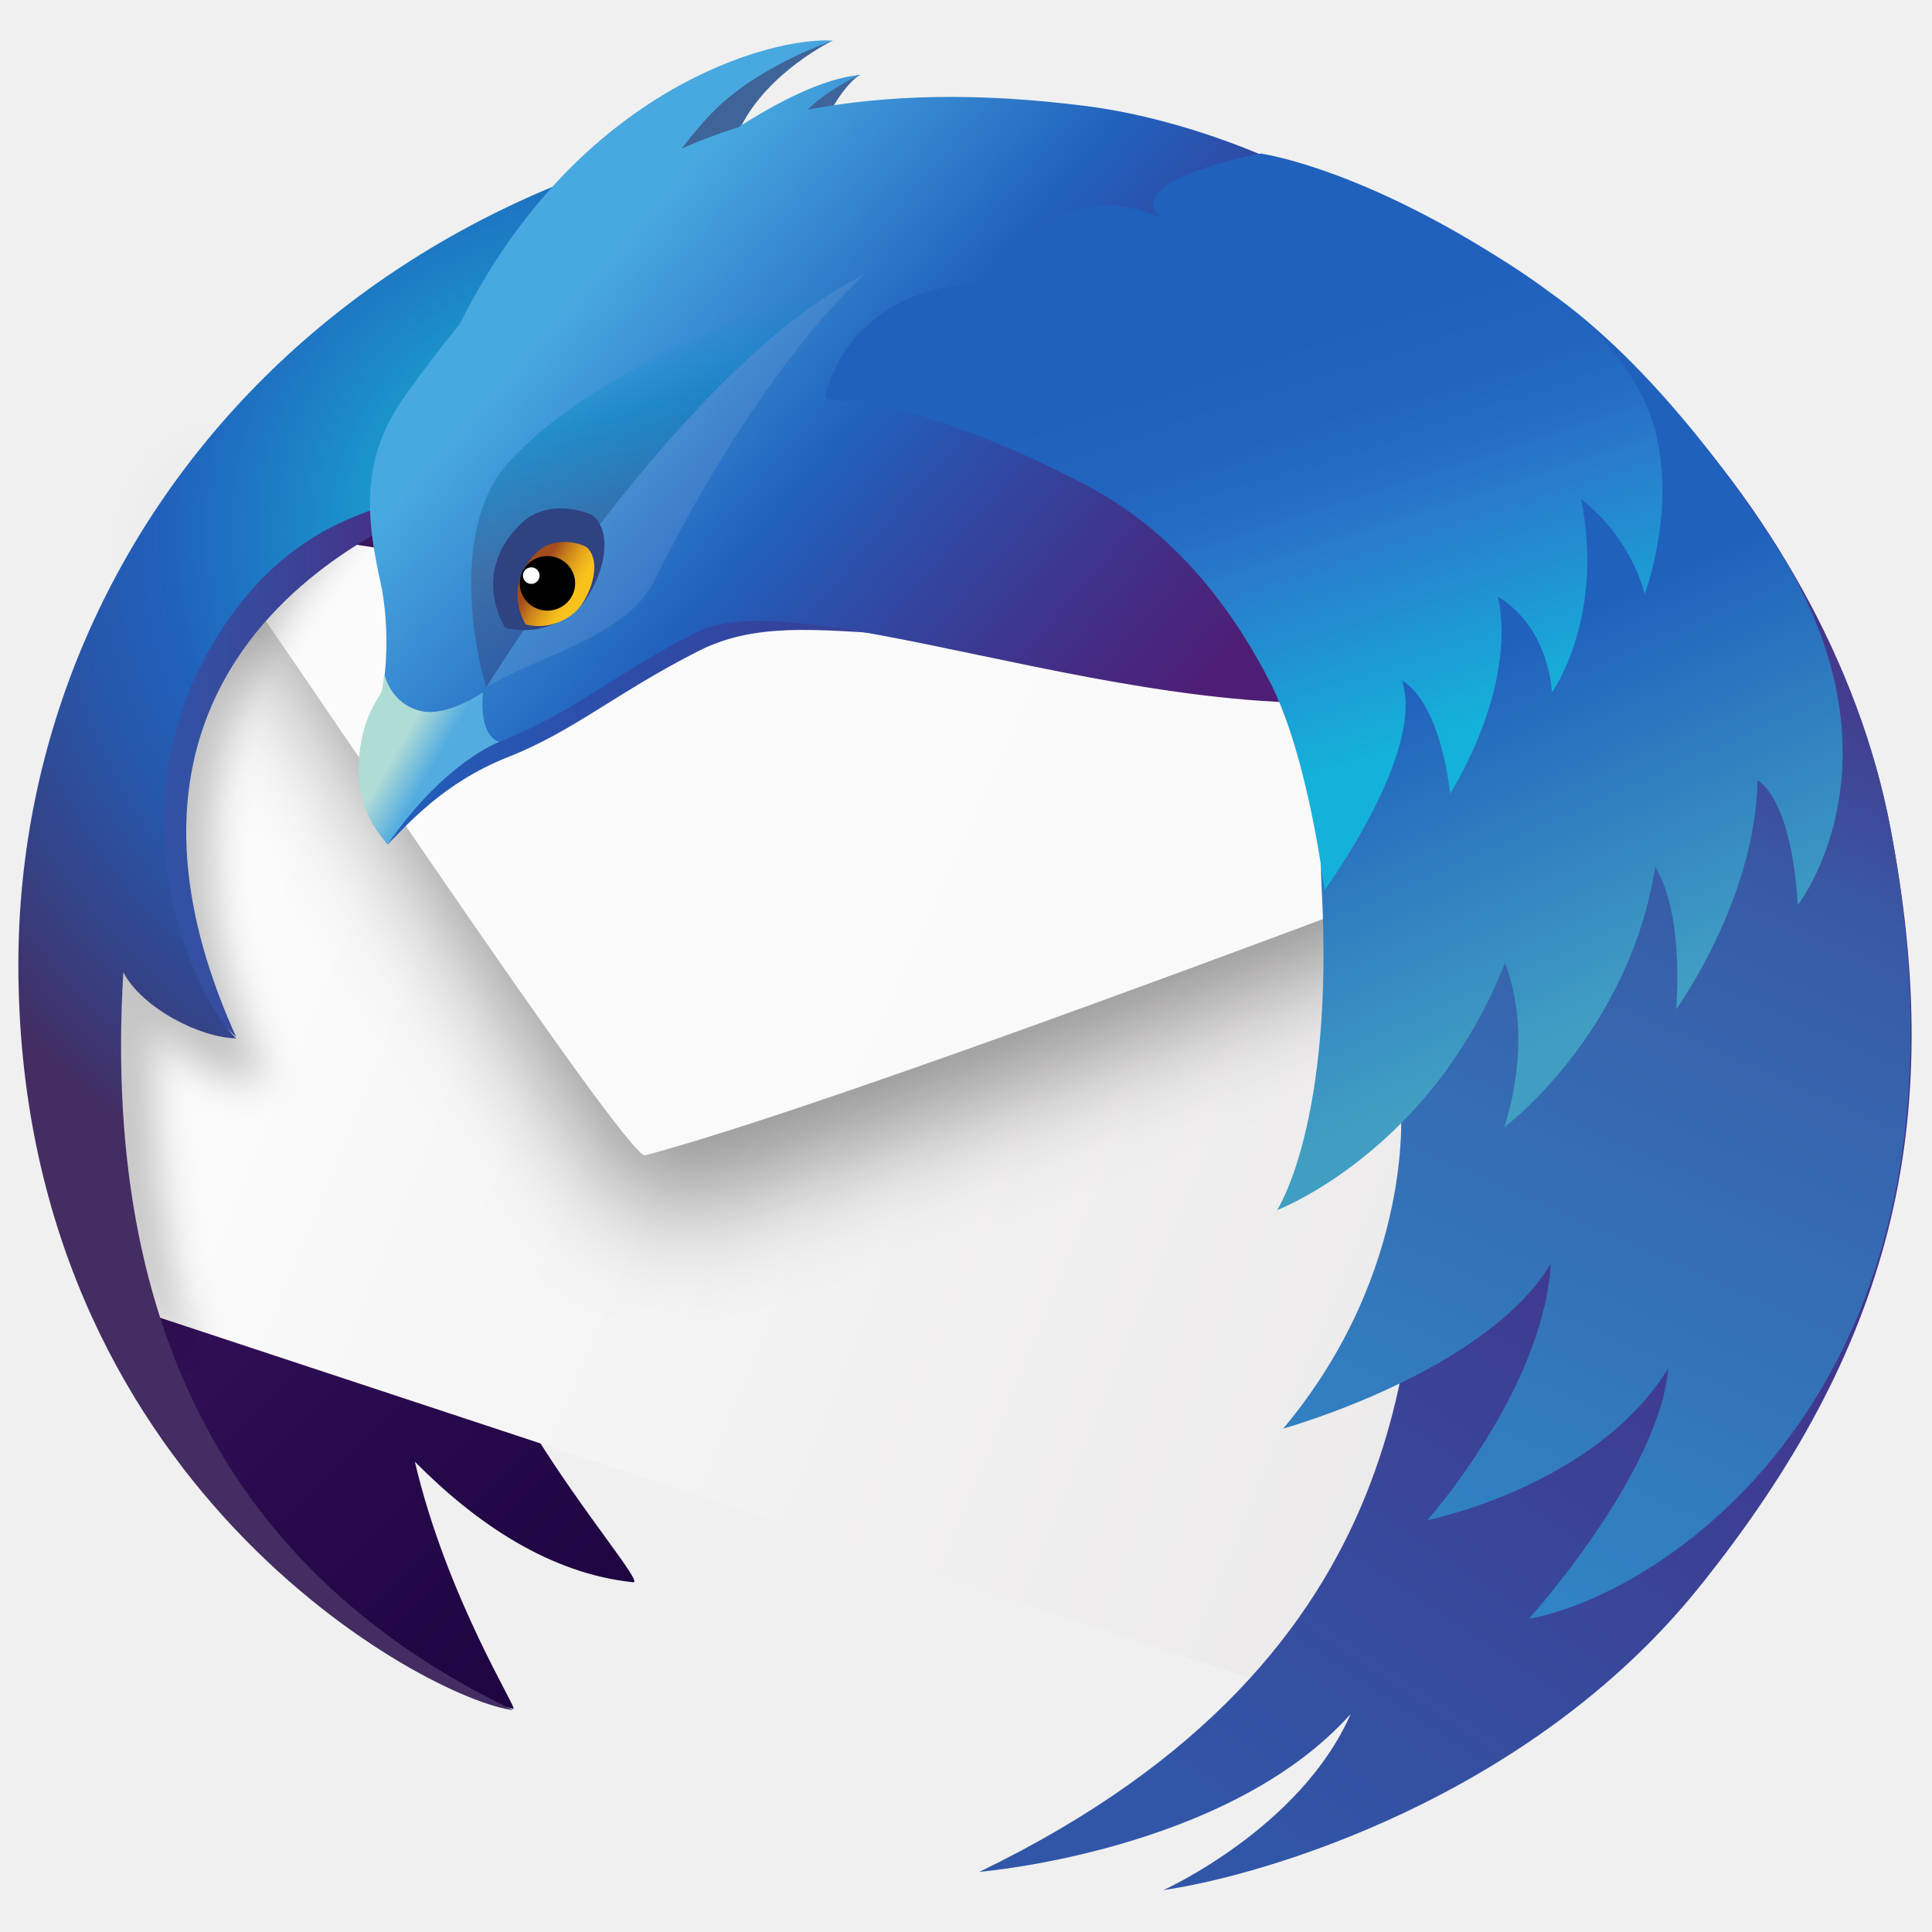
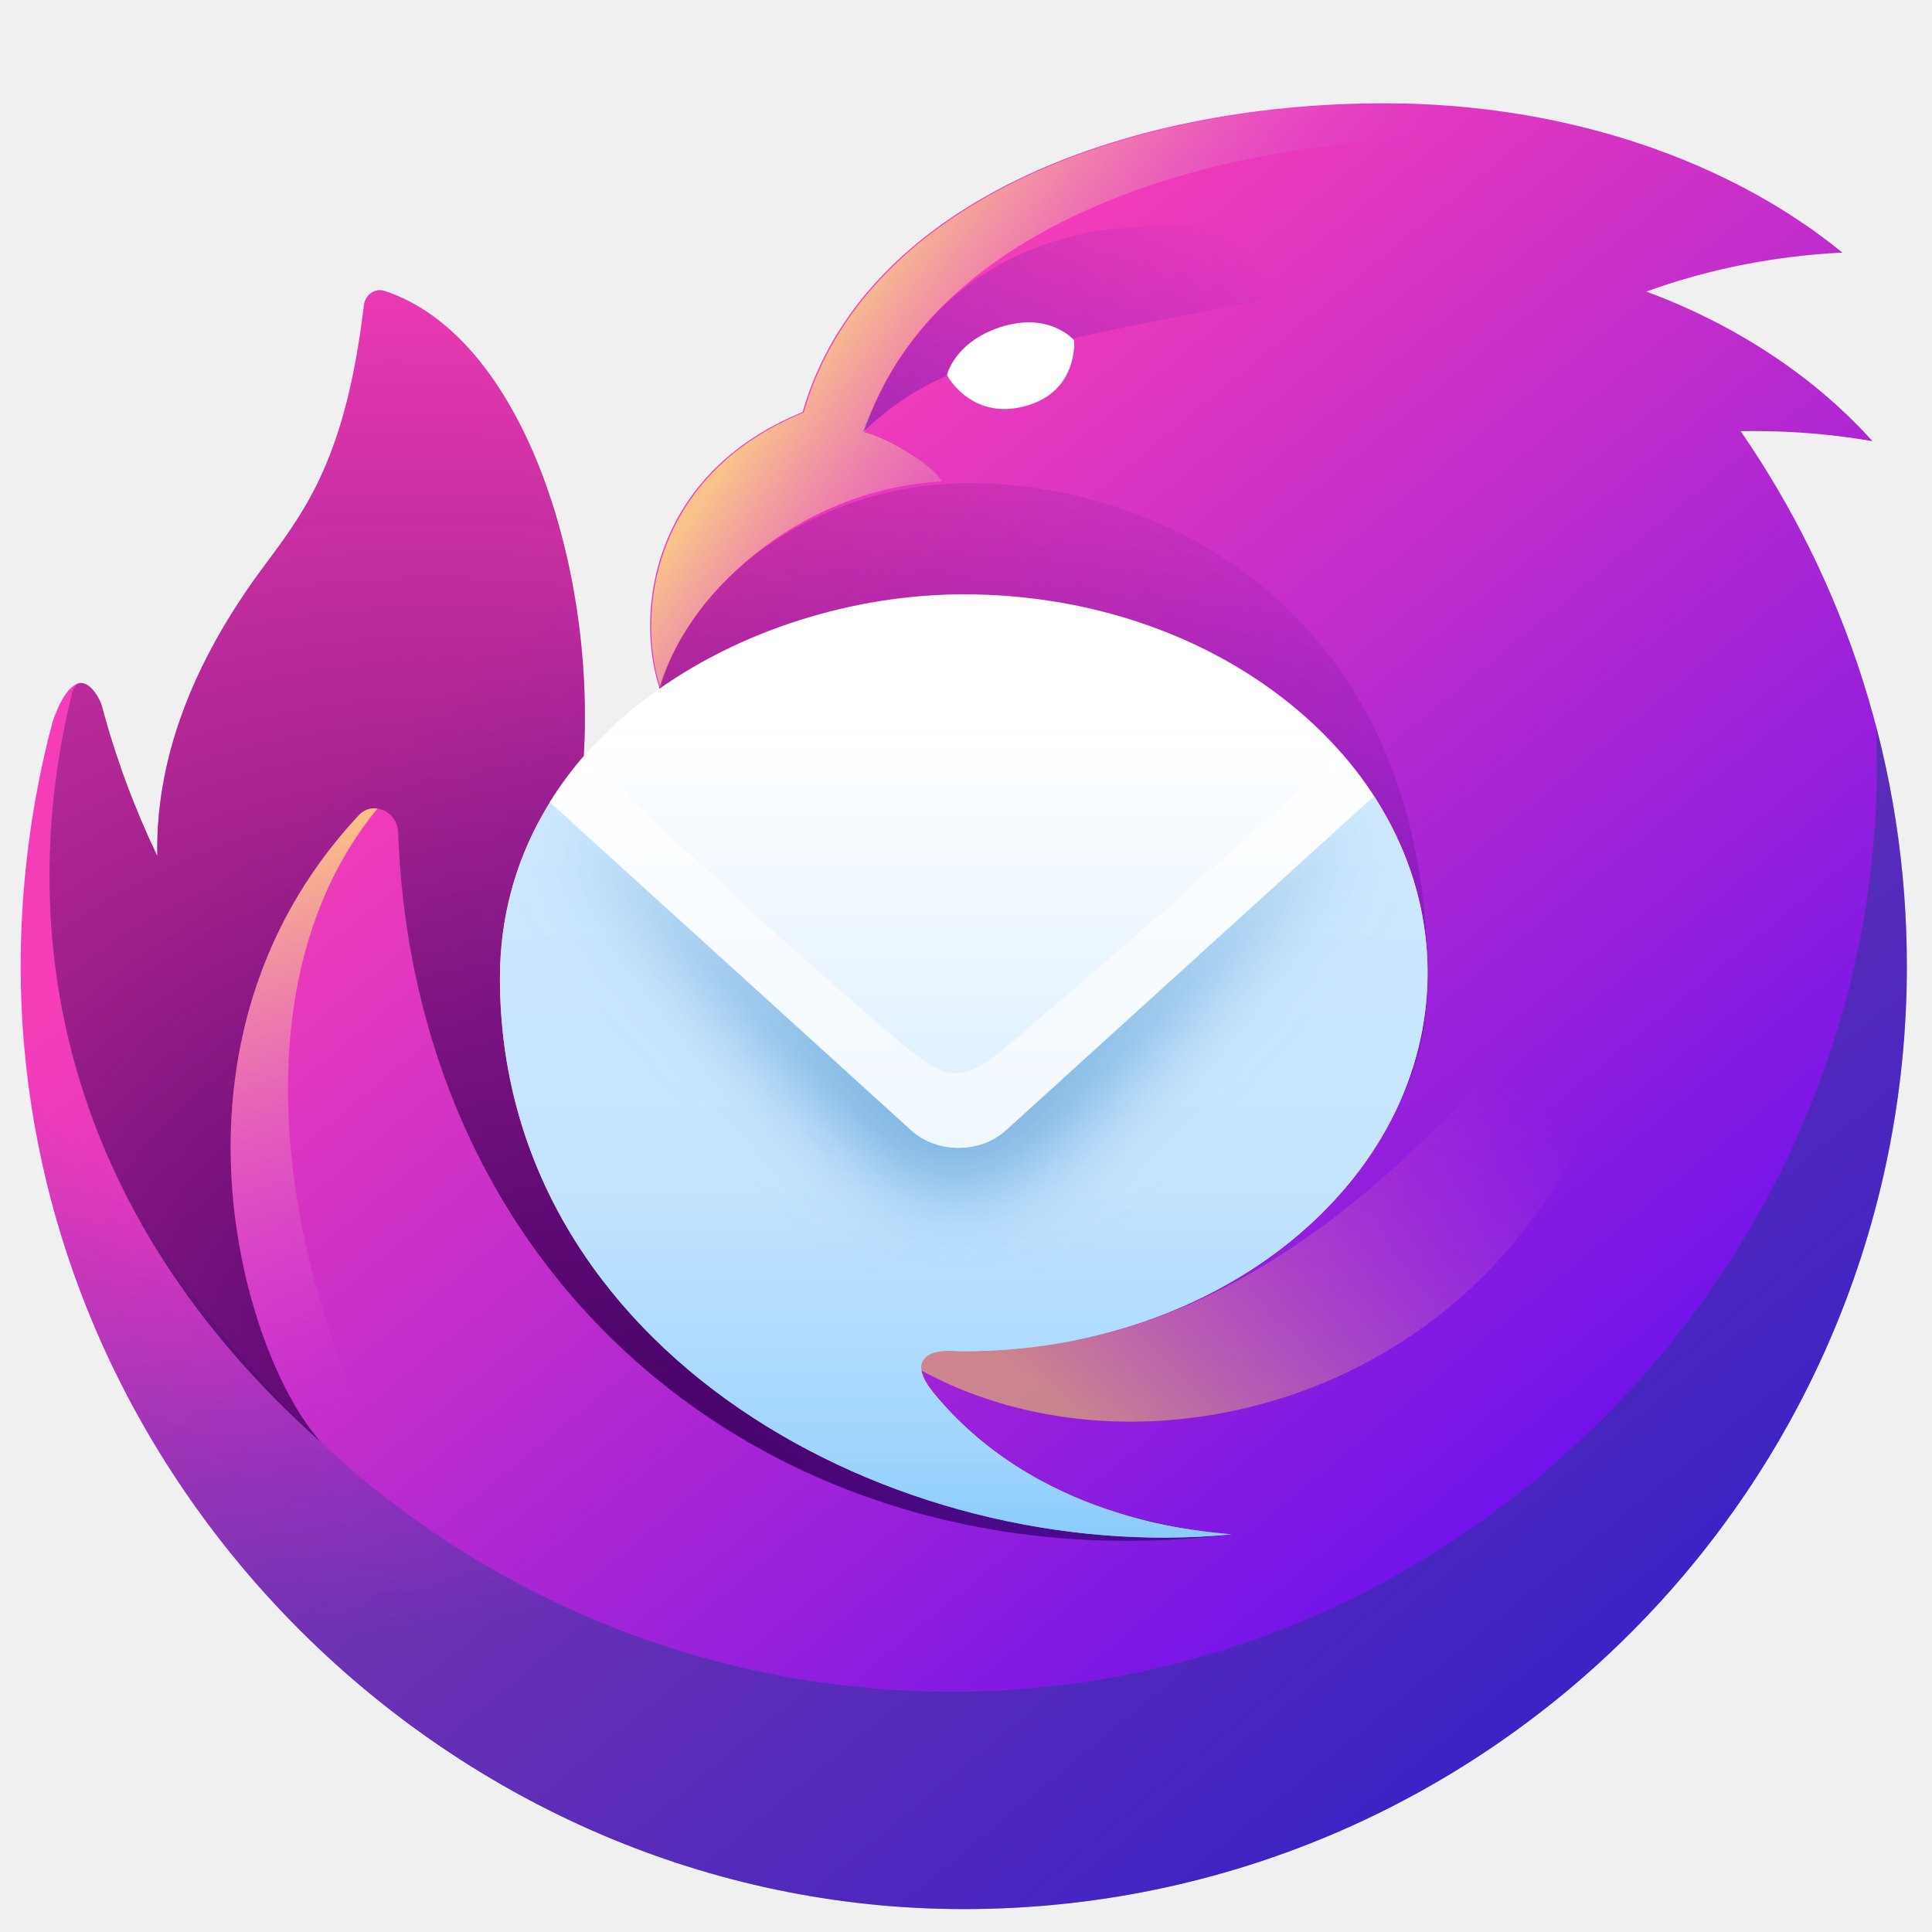
- <svg xmlns="http://www.w3.org/2000/svg" fill="none" version="1.1" viewBox="0 0 526 526">
-   <path d="m399.24 84.613c-30.266-19.646-68.973-26.005-90.336-28.226-22.863-2.375-42.72-1.956-60.186 0.591-1.48-0.019-2.951-0.077-4.439-0.077-1.136 0-2.255 0.048-3.396 0.06 0.469-0.57 0.795-0.923 0.795-0.923s-0.918 0.143-2.722 0.954c-5.671 0.091-11.314 0.286-16.875 0.664 7.746-8.437 14.091-12.859 14.091-12.859s-7.531 1.095-21.273 13.473c-6.537 0.597-12.984 1.39-19.323 2.375 14.439-19.418 29.544-27.594 29.544-27.594s-18.309-3.704-46.976 24.922c-2.399 2.396-4.624 4.886-6.775 7.409-83.553 20.092-143.35 73.708-143.35 136.72 0 12.357-3.817 25.948 0.298 39.519-1.645 21.68 1.858 80.837 1.858 80.837s22.619 121.64 109.6 142.79c1.381 0.325-18.174-30.325-26.823-67.289 16.842 17.024 36.912 30.486 59.439 32.82 2.766 0.284-12.867-17.92-26.559-39.893l197.65 66.175c103.38-44.123 91.342-40.147 113.54-64.037 48.899-52.598 55.745-82.444 43.427-170.56-8.335-59.483-52.514-118.4-101.21-137.86z" clip-rule="evenodd" fill="url(#paint0_linear_1643_13650)" fill-rule="evenodd" />
-   <path d="m52.352 140.17-29.515 166.76 16.366 50.388 326.7 107.94 60.588-255.99-374.13-69.097z" clip-rule="evenodd" fill="url(#paint1_linear_1643_13650)" fill-rule="evenodd" />
-   <g filter="url(#filter0_f_1643_13650)" opacity=".4">
-     <path d="m58.092 143.78s1.586 8.841 8.935 18.627c7.305 9.875 105.42 169.92 110.35 168.51 64.275-18.384 297.48-116.19 297.48-116.19l-416.76-70.949z" clip-rule="evenodd" fill="#000" fill-rule="evenodd" />
+ <svg xmlns="http://www.w3.org/2000/svg" width="526" height="526" viewBox="0 0 526 526" fill="none">
+   <g clip-path="url(#clip0_718_12348)">
+     <path d="M218.441 112.243L218.491 112.243C234.66 55.718 305.118 28.123 376.918 28.123C426.525 28.123 471.07 43.835 501.598 68.768C482.686 69.705 464.694 73.406 448.225 79.378C472.894 88.543 494.086 102.653 509.796 120.108C499.375 118.307 488.565 117.359 477.482 117.359C476.287 117.359 475.095 117.37 473.906 117.392C502.444 158.769 519.155 208.933 519.155 263C519.155 404.807 404.198 519.764 262.391 519.764C122.77 519.764 5.626 402.861 5.626 263C5.626 240.911 8.566 218.097 14.264 196.714C15.755 192.222 17.839 187.915 20.608 186.339C24.072 184.367 27.221 190.247 27.731 192.162C31.494 206.289 36.564 219.953 42.817 233.041C42.271 203.722 54.793 177.025 72.024 153.925C83.509 138.528 94.155 124.255 99.073 83.079C99.403 80.315 102.024 78.325 104.669 79.191C142.058 91.432 162.045 153.685 158.933 205.742C179.588 208.694 179.492 187.12 179.492 187.12C172.89 166.831 177.292 129.116 218.374 112.243L218.441 112.243Z" fill="url(#paint0_linear_718_12348)" />
+     <path opacity="0.9" d="M510.755 197.612C516.999 338.835 400.905 460.588 259.335 460.588C126.811 460.588 18.212 358.157 8.389 228.148C6.658 240.158 5.721 252.426 5.633 264.895C6.639 404.018 123.498 519.764 262.391 519.764C404.198 519.764 519.155 404.807 519.155 263C519.155 240.403 516.236 218.489 510.755 197.612Z" fill="url(#paint1_radial_718_12348)" />
+     <path d="M256.429 131.079C253.661 126.182 240.887 118.944 235.307 117.68C256.429 50.007 364.068 29.23 429.948 41.203C457.359 46.186 491.507 61.132 501.892 68.889C471.363 43.956 426.818 28.244 377.211 28.244C305.411 28.244 234.953 55.84 218.784 112.364L218.734 112.364L218.667 112.364C177.585 129.237 173.188 166.964 179.791 187.252C186.125 163.051 216.287 133.312 256.429 131.079Z" fill="url(#paint2_linear_718_12348)" />
+     <path d="M330.75 84.221C273.074 95.57 254.225 99.278 234.92 117.629C256.6 60.233 311.941 48.605 377.879 74.764C359.731 78.519 344.187 81.577 330.75 84.221Z" fill="url(#paint3_linear_718_12348)" />
+     <g style="mix-blend-mode:multiply">
+       <path d="M19.564 188.854C3.808 253.365 15.983 329.192 87.569 392.825C66.257 369.524 40.241 283.469 97.657 221.988C101.525 217.846 108.179 220.894 108.389 226.557C113.119 354.321 216.22 432.355 335.076 417.762C298.248 415.693 176.455 373.038 267.053 356.16C314.411 347.338 388.663 333.505 388.663 266.887C388.663 158.878 305.15 127.301 254.514 131.999C219.855 135.215 189.009 157.205 179.512 187.111C183.157 198.904 168.629 207.16 158.933 205.774C162.045 153.717 142.058 91.432 104.669 79.191C102.024 78.325 99.403 80.315 99.073 83.079C94.155 124.255 83.509 138.528 72.024 153.925C54.793 177.025 42.272 203.722 42.818 233.041C36.564 219.953 31.494 206.29 27.731 192.162C27.309 190.576 25.016 186.158 22.241 185.949C20.738 185.837 19.943 187.304 19.564 188.854Z" fill="url(#paint4_radial_718_12348)" />
+     </g>
+     <path d="M235.24 362.698C304.959 419.308 445.179 376.866 445.179 239.214C388.568 325.023 316.469 384.208 235.24 362.698Z" fill="url(#paint5_linear_718_12348)" />
+     <path d="M97.656 221.988C99.128 220.412 101.005 219.87 102.779 220.117C51.382 282.799 92.835 392.896 121.287 419.94C122.877 424.444 94.299 401.024 90.358 395.54C68.718 377.179 37.701 286.186 97.656 221.988Z" fill="url(#paint6_linear_718_12348)" />
+     <path d="M262.39 367.882C332.131 367.882 388.667 321.751 388.667 264.846C388.667 207.94 332.131 161.81 262.39 161.81C202.893 161.81 136.09 200.517 136.112 266.35C136.146 368.084 243.619 426.61 335.23 417.75C328.35 416.952 285.422 414.672 256.406 381.848C253.789 378.888 249.246 373.728 251.307 370.372C253.367 367.017 259.028 367.882 262.39 367.882Z" fill="url(#paint7_linear_718_12348)" />
+     <path opacity="0.6" d="M374.911 218.035L275.114 313.524C266.257 319.815 256.83 320.278 247.522 314.564L149.65 218.379C152.407 213.935 155.547 209.675 159.034 205.63C162.561 208.928 165.975 212.126 169.307 215.247C195.019 239.33 215.802 258.795 245.092 283.794C258.315 295.08 262.424 294.858 275.387 283.794C308.905 255.188 333.409 233.539 365.274 205.092C368.858 209.193 372.083 213.518 374.911 218.035Z" fill="white" />
+     <path opacity="0.7" fill-rule="evenodd" clip-rule="evenodd" d="M262.389 367.882C332.13 367.882 388.667 321.751 388.667 264.846C388.667 247.47 383.395 231.099 374.087 216.74L273.862 307.769C266.863 314.126 255.073 314.126 248.074 307.769L149.713 218.433C141.153 232.193 136.106 248.246 136.112 266.35C136.146 368.085 243.619 426.61 335.23 417.751C334.814 417.702 334.267 417.649 333.6 417.583L333.6 417.583C323.214 416.565 283.668 412.689 256.405 381.848C253.789 378.889 249.246 373.728 251.306 370.372C253.036 367.555 257.306 367.713 260.62 367.837C261.253 367.86 261.85 367.882 262.389 367.882Z" fill="url(#paint8_linear_718_12348)" />
+     <mask id="mask0_718_12348" style="mask-type:luminance" maskUnits="userSpaceOnUse" x="136" y="216" width="253" height="203">
+       <path opacity="0.7" fill-rule="evenodd" clip-rule="evenodd" d="M262.389 367.882C332.13 367.882 388.667 321.751 388.667 264.846C388.667 247.47 383.395 231.099 374.087 216.74L273.862 307.769C266.863 314.126 255.073 314.126 248.074 307.769L149.713 218.433C141.153 232.193 136.106 248.246 136.112 266.35C136.146 368.085 243.619 426.61 335.23 417.751C334.814 417.702 334.267 417.649 333.6 417.583L333.6 417.583C323.214 416.565 283.668 412.689 256.405 381.848C253.789 378.889 249.246 373.728 251.306 370.372C253.036 367.555 257.306 367.713 260.62 367.837C261.253 367.86 261.85 367.882 262.389 367.882Z" fill="white" />
+     </mask>
+     <g mask="url(#mask0_718_12348)">
+       <g filter="url(#filter0_f_718_12348)">
+         <path fill-rule="evenodd" clip-rule="evenodd" d="M233.078 308.374C214.481 289.018 158.781 224.723 158.781 224.723L163.092 224.908L250.285 290.034C256.818 294.779 266.129 294.731 272.603 289.92L358.103 224.992L362.642 224.639C362.642 224.639 308.764 287.412 288.128 308.093C267.491 328.774 251.675 327.73 233.078 308.374Z" fill="#458FCD" />
+       </g>
+     </g>
+     <path d="M280.106 110.272C293.619 106.016 292.437 92.638 292.437 92.638C292.437 92.638 285.676 84.683 272.288 89.092C259.755 93.219 257.812 102.142 257.812 102.142C257.812 102.142 264.659 115.136 280.106 110.272Z" fill="white" />
  </g>
-   <path d="m56.36 141.92s1.586 8.155 8.935 17.182c7.305 9.109 105.42 156.74 110.35 155.44 64.275-16.957 297.48-107.18 297.48-107.18l-416.76-65.445z" clip-rule="evenodd" fill="url(#paint2_linear_1643_13650)" fill-rule="evenodd" />
-   <g filter="url(#filter1_f_1643_13650)" opacity=".223">
-     <path d="m95.235 143.33c-40.836 46.707-48.379 96.958-22.629 150.75-13.529 0-23.867-5.213-31.014-15.641-0.603 40.753 3.888 73.349 13.473 97.79-11.108-11.701-18.136-22.191-21.084-31.472-11.726-36.913-11.677-90.268 0-131.37 10.227-35.997 44.096-82.656 61.254-88.432 6.547-2.204 6.547 3.92 0 18.371z" clip-rule="evenodd" fill="#000" fill-rule="evenodd" />
-   </g>
-   <g clip-rule="evenodd" fill-rule="evenodd">
-     <path d="m125.44 135.02s-112.96 32.874-61.13 147.33c0 0-23.767-21.625-37.918-49.274-0.637-1.238 23.587-86.757 23.587-86.757l75.461-11.297z" fill="url(#paint3_linear_1643_13650)" />
-     <path d="m64.31 282.7c-9.824-0.168-25.608-8.222-30.728-17.972-6.399 105.98 37.114 167.87 106.2 200.88-22.573-2.571-134.78-61.411-134.78-203 0-120.39 96.136-228.01 246.59-232.94 0.922 6.749-74.588 23.674-77.003 31.632-3.749 12.386-12.365 25.87-19.632 36.678-9.848 14.645 13.685 27.168-3.609 31.113-26.023 5.934-60.734 2.649-86.329 35.713-38.475 49.706-12.801 106.56-0.703 117.9z" fill="url(#paint4_radial_1643_13650)" />
-     <path d="m291.05 33.191c-97.434-7.429-147.58 31.312-179.77 76.361-11.724 16.398-10.44 31.456-6.404 49.647 1.735 7.766 3.488 11.487 1.376 19.403-1.165 4.368-0.971 8.446-2.417 11.022-2.002 3.561-4.55 7.454-5.404 13.849-2.133 15.968 3.555 21.054 7.109 26.425 5.064-4.996 14.955-16.756 32.79-23.781s29.569-17.582 51.921-28.915c30.54-15.478 66.336 8.004 134.21-14.095 20.885-6.801 68.882-77.454 80.276-80.167-31.732-34.869-85.715-47.619-113.68-49.749z" fill="url(#paint5_linear_1643_13650)" />
-     <path d="m226.68 11.067s-17.397 8.35-24.973 23.439c17.493-8.763 27.647-13.55 32.447-14.12 0 0-4.598 2.213-10.3 14.249 10.081-3.209 13.552-5.231 16.32-5.262 0 0-0.804 1.265-1.538 13.278-15.481-4.986-45.278 0.823-61.128 10.688-5.377-28.487 49.172-42.272 49.172-42.272z" fill="#3F6499" />
-     <path d="m295.91 28.9c-29.865-3.845-54.83-3.088-76.055 0.975 6.675-6.357 14.398-9.489 14.398-9.489-10.009 0.879-22.502 7.371-33.222 14.245-5.402 1.713-10.549 3.646-15.425 5.805 2.985-3.91 6.458-8.087 9.852-11.293 12.604-11.911 31.32-18.076 31.32-18.076-15.975-1.166-69.437 12.434-101.61 77.183-5.273 6.382-10.192 12.932-14.88 19.492-12.102 16.932-10.774 32.475-6.6 51.26 1.778 8.021 2.106 20.824 0.351 29.098-0.351 1.657-4.932 5.938-6.107 17.48-1.256 12.247 3.141 18.26 7.476 23.236 15.404-22.384 30.6-26.82 30.6-26.82 21.561-8.778 30.536-18.152 53.616-29.852 31.534-15.989 141.8 36.192 211.88 13.373 21.565-7.018-8.301-98.226 3.471-101.03-32.767-36.006-80.345-51.893-109.06-55.591z" fill="url(#paint6_linear_1643_13650)" />
-     <path d="m514.64 225.23c-17.274-89.677-100.39-171.26-167.22-175.78-29.662-2.008-20.553 13.106-39.112 18.862-79.982 24.804-81.205 39.285-81.205 39.285 169.59 7.921 172.16 174.36 126.74 216.46 12.78-2.962 26.637-18.488 39.363-42.863-1.528 10.228-2.839 22.774-4.747 36.772-5.819 42.715 1.718 131.94-121.8 191.65 0 0 67.567-5.488 101.07-42.968-13.625 31.136-51.013 47.955-51.013 47.955 27.514-3.999 99.789-25.192 145.83-82.408 52.109-64.763 67.78-125.52 52.091-206.97z" fill="url(#paint7_linear_1643_13650)" />
-     <path d="m349.37 388.94s55.094-15.306 72.849-44.868c-2.154 34.469-33.618 69.818-33.618 69.818s45.998-9.251 65.613-41.416c-2.555 29.025-37.968 68.252-37.968 68.252 36.204-6.457 127.17-63.56 98.397-215.5-16.994-89.729-100.39-171.26-167.22-175.78-29.661-2.008-20.553 13.106-39.112 18.862-79.982 24.804-81.205 39.285-81.205 39.285 169.59 7.921 214.66 96.121 126.74 214.11 12.78-2.964 17.904-9.943 27.505-21.365-4e-3 0 4.35 45.173-31.984 88.604z" fill="url(#paint8_linear_1643_13650)" />
-     <path d="m131.5 188.47s-9.85 6.846-16.981 5.102c-8.443-2.06-9.873-10.19-9.873-10.19-0.186 1.665-0.401 3.273-0.712 4.714-0.35 1.658-4.932 5.938-6.107 17.481-1.256 12.247 3.371 19.34 7.706 24.316 15.406-22.383 30.373-27.9 30.373-27.9-5.863-2.037-4.406-13.523-4.406-13.523z" fill="url(#paint9_linear_1643_13650)" />
-   </g>
-   <g opacity=".6">
-     <g opacity=".2">
-       <path d="m346.28 49.234c2.308-0.595 11.732 0.423 17.916 3.179 6.187 2.756 16.85 7.63 8.32 9.75-8.532 2.12-13.437-1.271-17.704-4.876-4.266-3.605-14.291-6.571-8.532-8.054z" clip-rule="evenodd" fill="url(#paint10_linear_1643_13650)" fill-rule="evenodd" opacity=".2" />
-     </g>
-   </g>
-   <g clip-rule="evenodd" fill-rule="evenodd">
-     <path d="m132.42 187.13s54.034-88.484 102.88-112.36c4.535-2.267-67.636 19.063-96.679 50.918-17.264 18.935-8.122 56.005-6.204 61.445z" fill="url(#paint11_linear_1643_13650)" />
-     <path d="m132.43 187.13c0.05-0.031 0.104-0.062 0.156-0.093 13.972-8.579 37.916-13.519 45.635-29.069 29.715-59.876 57.093-83.201 57.093-83.201-48.851 23.879-102.88 112.36-102.88 112.36z" fill="#F2F2F2" opacity=".1" />
-     <path d="m137.56 170.95s-9.739-14.848 4.285-28.388c7.401-7.135 18.616-3.171 19.912-1.887 5.519 5.438 2.05 16.916-2.918 23.412-2.807 3.659-10.976 9.354-21.279 6.863z" fill="#2F4282" />
-     <path d="m143.14 170.03s-6.729-10.265 2.968-19.619c5.106-4.928 12.86-2.19 13.759-1.306 3.811 3.758 1.411 11.691-2.02 16.177-1.939 2.537-7.587 6.47-14.707 4.748z" fill="url(#paint12_linear_1643_13650)" />
-     <path d="m156.58 159.08c-0.151 4.102-3.645 7.305-7.802 7.164-4.166-0.143-7.427-3.58-7.278-7.683 0.148-4.1 3.64-7.302 7.808-7.161 4.157 0.143 7.416 3.582 7.272 7.68z" fill="#000" />
-   </g>
-   <path d="m144.64 158.97c1.25 0 2.264-1.009 2.264-2.254 0-1.244-1.014-2.253-2.264-2.253-1.251 0-2.265 1.009-2.265 2.253 0 1.245 1.014 2.254 2.265 2.254z" fill="#fff" />
-   <path d="m481.79 145.76c-37.049-55.95-66.402-70.167-66.402-70.167s1.349 40.755 21.919 60.412c2.35 2.247-24.616-17.488-24.616-17.488s-5.766 18.824 7.447 40.465c-3.838-5.059-6.378-6.975-6.378-6.975s-24.896 11.388-32.245 27.188c-3.794-7.105-6.64-11.291-6.64-11.291s-17.218 34.091-15.054 73.618c3.52 64.271-12.133 87.948-12.133 87.948s41.933-15.959 62.043-67.34c8.308 21.846-0.253 44.839-0.253 44.839s33.881-25.115 41.167-70.891c8.076 12.921 5.701 38.71 5.701 38.71s21.626-29.87 22.153-62.4c10.023 6.934 10.945 34.013 10.945 34.013s32.062-40.664-7.654-100.64z" clip-rule="evenodd" fill="url(#paint13_linear_1643_13650)" fill-rule="evenodd" />
-   <path d="m446.44 106.58c-9.673-17.891-26.742-29.293-41.745-38.522-37.407-23.022-61.465-26.256-61.465-26.256s-34.523 6.373-28.593 15.905c0.305 0.489 1.018 1.109 2.022 1.818-30.282-13.844-47.46 17.988-47.46 17.988-17.303-1.043-38.372 7.412-44.515 30.058-0.637 2.351 7.751 1.029 12.067 1.959 25.23 5.444 48.98 17.249 59.894 23.083 25.386 13.575 40.448 36.178 49.144 53.132 10.521 20.511 14.817 56.605 14.817 56.605s27.682-37.742 21.067-57.119c10.964 6.758 13.128 30.871 13.128 30.871s18.454-28.688 12.998-53.676c14.235 8.61 14.709 26.124 14.709 26.124s14.493-19.966 7.943-52.714c14.325 11.305 17.322 25.95 17.322 25.95s11.709-31.083-1.333-55.206z" clip-rule="evenodd" fill="url(#paint14_linear_1643_13650)" fill-rule="evenodd" />
  <defs>
-     <filter id="filter0_f_1643_13650" x="28.092" y="113.78" width="476.76" height="247.15" color-interpolation-filters="sRGB" filterUnits="userSpaceOnUse">
+     <filter id="filter0_f_718_12348" x="135.305" y="201.164" width="250.813" height="145.561" filterUnits="userSpaceOnUse" color-interpolation-filters="sRGB">
      <feFlood flood-opacity="0" result="BackgroundImageFix" />
-       <feBlend in="SourceGraphic" in2="BackgroundImageFix" result="shape" />
-       <feGaussianBlur result="effect1_foregroundBlur_1643_13650" stdDeviation="15" />
+       <feBlend mode="normal" in="SourceGraphic" in2="BackgroundImageFix" result="shape" />
+       <feGaussianBlur stdDeviation="11.738" result="effect1_foregroundBlur_718_12348" />
    </filter>
-     <filter id="filter1_f_1643_13650" x="15.204" y="114.52" width="94.941" height="271.71" color-interpolation-filters="sRGB" filterUnits="userSpaceOnUse">
-       <feFlood flood-opacity="0" result="BackgroundImageFix" />
-       <feBlend in="SourceGraphic" in2="BackgroundImageFix" result="shape" />
-       <feGaussianBlur result="effect1_foregroundBlur_1643_13650" stdDeviation="5" />
-     </filter>
-     <linearGradient id="paint0_linear_1643_13650" x1="421.46" x2="119.05" y1="397.51" y2="94.033" gradientUnits="userSpaceOnUse">
-       <stop stop-color="#130036" offset="0" />
-       <stop stop-color="#18023B" offset=".23" />
-       <stop stop-color="#26094A" offset=".512" />
-       <stop stop-color="#3D1563" offset=".821" />
-       <stop stop-color="#4E1D75" offset="1" />
+     <linearGradient id="paint0_linear_718_12348" x1="192.427" y1="129.335" x2="456.708" y2="450.381" gradientUnits="userSpaceOnUse">
+       <stop stop-color="#F53DB8" />
+       <stop offset="1" stop-color="#590DF2" />
    </linearGradient>
-     <linearGradient id="paint1_linear_1643_13650" x1="35.806" x2="401.54" y1="260.61" y2="410.81" gradientUnits="userSpaceOnUse">
-       <stop stop-color="#FCFCFC" offset="0" />
-       <stop stop-color="#EBE9E9" offset="1" />
+     <radialGradient id="paint1_radial_718_12348" cx="0" cy="0" r="1" gradientUnits="userSpaceOnUse" gradientTransform="translate(94.0803 228.926) rotate(66.5179) scale(217.118 207.993)">
+       <stop offset="0.526" stop-color="#0B4186" stop-opacity="0" />
+       <stop offset="1" stop-color="#0B4186" stop-opacity="0.45" />
+     </radialGradient>
+     <linearGradient id="paint2_linear_718_12348" x1="308.367" y1="156.259" x2="220.109" y2="94.522" gradientUnits="userSpaceOnUse">
+       <stop stop-color="#D13AEF" stop-opacity="0" />
+       <stop offset="1" stop-color="#F9D286" stop-opacity="0.9" />
    </linearGradient>
-     <linearGradient id="paint2_linear_1643_13650" x1="79.867" x2="288.57" y1="215.51" y2="310.43" gradientUnits="userSpaceOnUse">
-       <stop stop-color="#FBFBFB" offset="0" />
-       <stop stop-color="#F9F9F9" offset="1" />
+     <linearGradient id="paint3_linear_718_12348" x1="138.216" y1="241.684" x2="325.708" y2="54.192" gradientUnits="userSpaceOnUse">
+       <stop stop-color="#450FB0" />
+       <stop offset="1" stop-color="#450FB0" stop-opacity="0" />
    </linearGradient>
-     <linearGradient id="paint3_linear_1643_13650" x1="26.379" x2="125.44" y1="208.68" y2="208.68" gradientUnits="userSpaceOnUse">
-       <stop stop-color="#3156A8" offset="0" />
-       <stop stop-color="#3351A4" offset=".247" />
-       <stop stop-color="#3B4397" offset=".536" />
-       <stop stop-color="#472C82" offset=".845" />
-       <stop stop-color="#4E1D75" offset="1" />
+     <radialGradient id="paint4_radial_718_12348" cx="0" cy="0" r="1" gradientUnits="userSpaceOnUse" gradientTransform="translate(165.554 402.899) rotate(-64.2627) scale(338.724 418.421)">
+       <stop offset="0.016" stop-color="#650877" />
+       <stop offset="0.967" stop-color="#340B86" stop-opacity="0" />
+     </radialGradient>
+     <linearGradient id="paint5_linear_718_12348" x1="423.724" y1="304.166" x2="333.969" y2="416.772" gradientUnits="userSpaceOnUse">
+       <stop stop-color="#D647E2" stop-opacity="0" />
+       <stop offset="1" stop-color="#E7BB65" stop-opacity="0.64" />
    </linearGradient>
-     <radialGradient id="paint4_radial_1643_13650" cx="0" cy="0" r="1" gradientTransform="translate(157.73 144.36) scale(205.04 204.03)" gradientUnits="userSpaceOnUse">
-       <stop stop-color="#14CDDA" offset="0" />
-       <stop stop-color="#2061BD" offset=".548" />
-       <stop stop-color="#2658AC" offset=".655" />
-       <stop stop-color="#373F81" offset=".864" />
-       <stop stop-color="#432D62" offset="1" />
-     </radialGradient>
-     <linearGradient id="paint5_linear_1643_13650" x1="97.961" x2="404.73" y1="131.08" y2="131.08" gradientUnits="userSpaceOnUse">
-       <stop stop-color="#2061BD" offset="0" />
-       <stop stop-color="#2B51AC" offset=".185" />
-       <stop stop-color="#442C84" offset=".683" />
-       <stop stop-color="#4E1D75" offset=".941" />
+     <linearGradient id="paint6_linear_718_12348" x1="56.949" y1="214.649" x2="98.328" y2="386.449" gradientUnits="userSpaceOnUse">
+       <stop offset="0.105" stop-color="#F9BF86" />
+       <stop offset="1" stop-color="#D63AEF" stop-opacity="0" />
    </linearGradient>
-     <linearGradient id="paint6_linear_1643_13650" x1="143.12" x2="307.42" y1="89.965" y2="233.29" gradientUnits="userSpaceOnUse">
-       <stop stop-color="#48A8E0" offset=".02" />
-       <stop stop-color="#2061BD" offset=".388" />
-       <stop stop-color="#2B51AC" offset=".497" />
-       <stop stop-color="#442C84" offset=".789" />
-       <stop stop-color="#4E1D75" offset=".941" />
+     <linearGradient id="paint7_linear_718_12348" x1="262.394" y1="199.543" x2="262.394" y2="416.692" gradientUnits="userSpaceOnUse">
+       <stop stop-color="white" />
+       <stop offset="0.905" stop-color="#BEE1FE" />
+       <stop offset="1" stop-color="#96CEFD" />
    </linearGradient>
-     <linearGradient id="paint7_linear_1643_13650" x1="244.82" x2="577.58" y1="710.82" y2="215.76" gradientUnits="userSpaceOnUse">
-       <stop stop-color="#3156A8" offset=".379" />
-       <stop stop-color="#4E1D75" offset="1" />
+     <linearGradient id="paint8_linear_718_12348" x1="266.455" y1="322.423" x2="266.455" y2="413.391" gradientUnits="userSpaceOnUse">
+       <stop stop-color="#BCE0FD" />
+       <stop offset="1" stop-color="#88CCFC" />
    </linearGradient>
-     <linearGradient id="paint8_linear_1643_13650" x1="281.11" x2="491.21" y1="588.93" y2="115.39" gradientUnits="userSpaceOnUse">
-       <stop stop-color="#29ABE2" offset="0" />
-       <stop stop-color="#385AA6" offset=".773" />
-       <stop stop-color="#414293" offset=".858" />
-       <stop stop-color="#4E1D75" offset="1" />
-     </linearGradient>
-     <linearGradient id="paint9_linear_1643_13650" x1="109.37" x2="118.73" y1="201.88" y2="207.29" gradientUnits="userSpaceOnUse">
-       <stop stop-color="#B0DCD6" offset="0" />
-       <stop stop-color="#53ACE0" offset="1" />
-     </linearGradient>
-     <linearGradient id="paint10_linear_1643_13650" x1="372.79" x2="348.67" y1="56.522" y2="51.407" gradientUnits="userSpaceOnUse">
-       <stop stop-color="#3092B9" offset="0" />
-       <stop stop-color="#258DB6" offset=".22" />
-       <stop stop-color="#1685B1" offset=".656" />
-       <stop stop-color="#1082AF" offset="1" />
-     </linearGradient>
-     <linearGradient id="paint11_linear_1643_13650" x1="174.45" x2="194.7" y1="89.868" y2="171.39" gradientUnits="userSpaceOnUse">
-       <stop stop-color="#1398D1" stop-opacity="0" offset=".007" />
-       <stop stop-color="#1187C2" stop-opacity=".62" offset=".248" />
-       <stop stop-color="#3F6499" stop-opacity=".71" offset=".642" />
-       <stop stop-color="#2F4282" stop-opacity=".5" offset="1" />
-     </linearGradient>
-     <linearGradient id="paint12_linear_1643_13650" x1="155.98" x2="146.11" y1="162.79" y2="156.84" gradientUnits="userSpaceOnUse">
-       <stop stop-color="#F9C21B" offset="0" />
-       <stop stop-color="#F3BA1B" offset=".148" />
-       <stop stop-color="#E3A41B" offset=".379" />
-       <stop stop-color="#C9801C" offset=".663" />
-       <stop stop-color="#A44E1C" offset=".988" />
-       <stop stop-color="#A34C1C" offset="1" />
-     </linearGradient>
-     <linearGradient id="paint13_linear_1643_13650" x1="428.5" x2="360.29" y1="280.84" y2="127.36" gradientUnits="userSpaceOnUse">
-       <stop stop-color="#409EC3" offset="0" />
-       <stop stop-color="#2061BD" offset=".62" />
-     </linearGradient>
-     <linearGradient id="paint14_linear_1643_13650" x1="374.34" x2="330.55" y1="206.53" y2="71.455" gradientUnits="userSpaceOnUse">
-       <stop stop-color="#14B2DA" offset="0" />
-       <stop stop-color="#297CCC" offset=".403" />
-       <stop stop-color="#256FC5" offset=".508" />
-       <stop stop-color="#2164BF" offset=".649" />
-       <stop stop-color="#2061BD" offset=".816" />
-       <stop stop-color="#2061BD" offset=".984" />
-     </linearGradient>
+     <clipPath id="clip0_718_12348">
+       <rect width="526" height="526" fill="white" />
+     </clipPath>
  </defs>
</svg>
